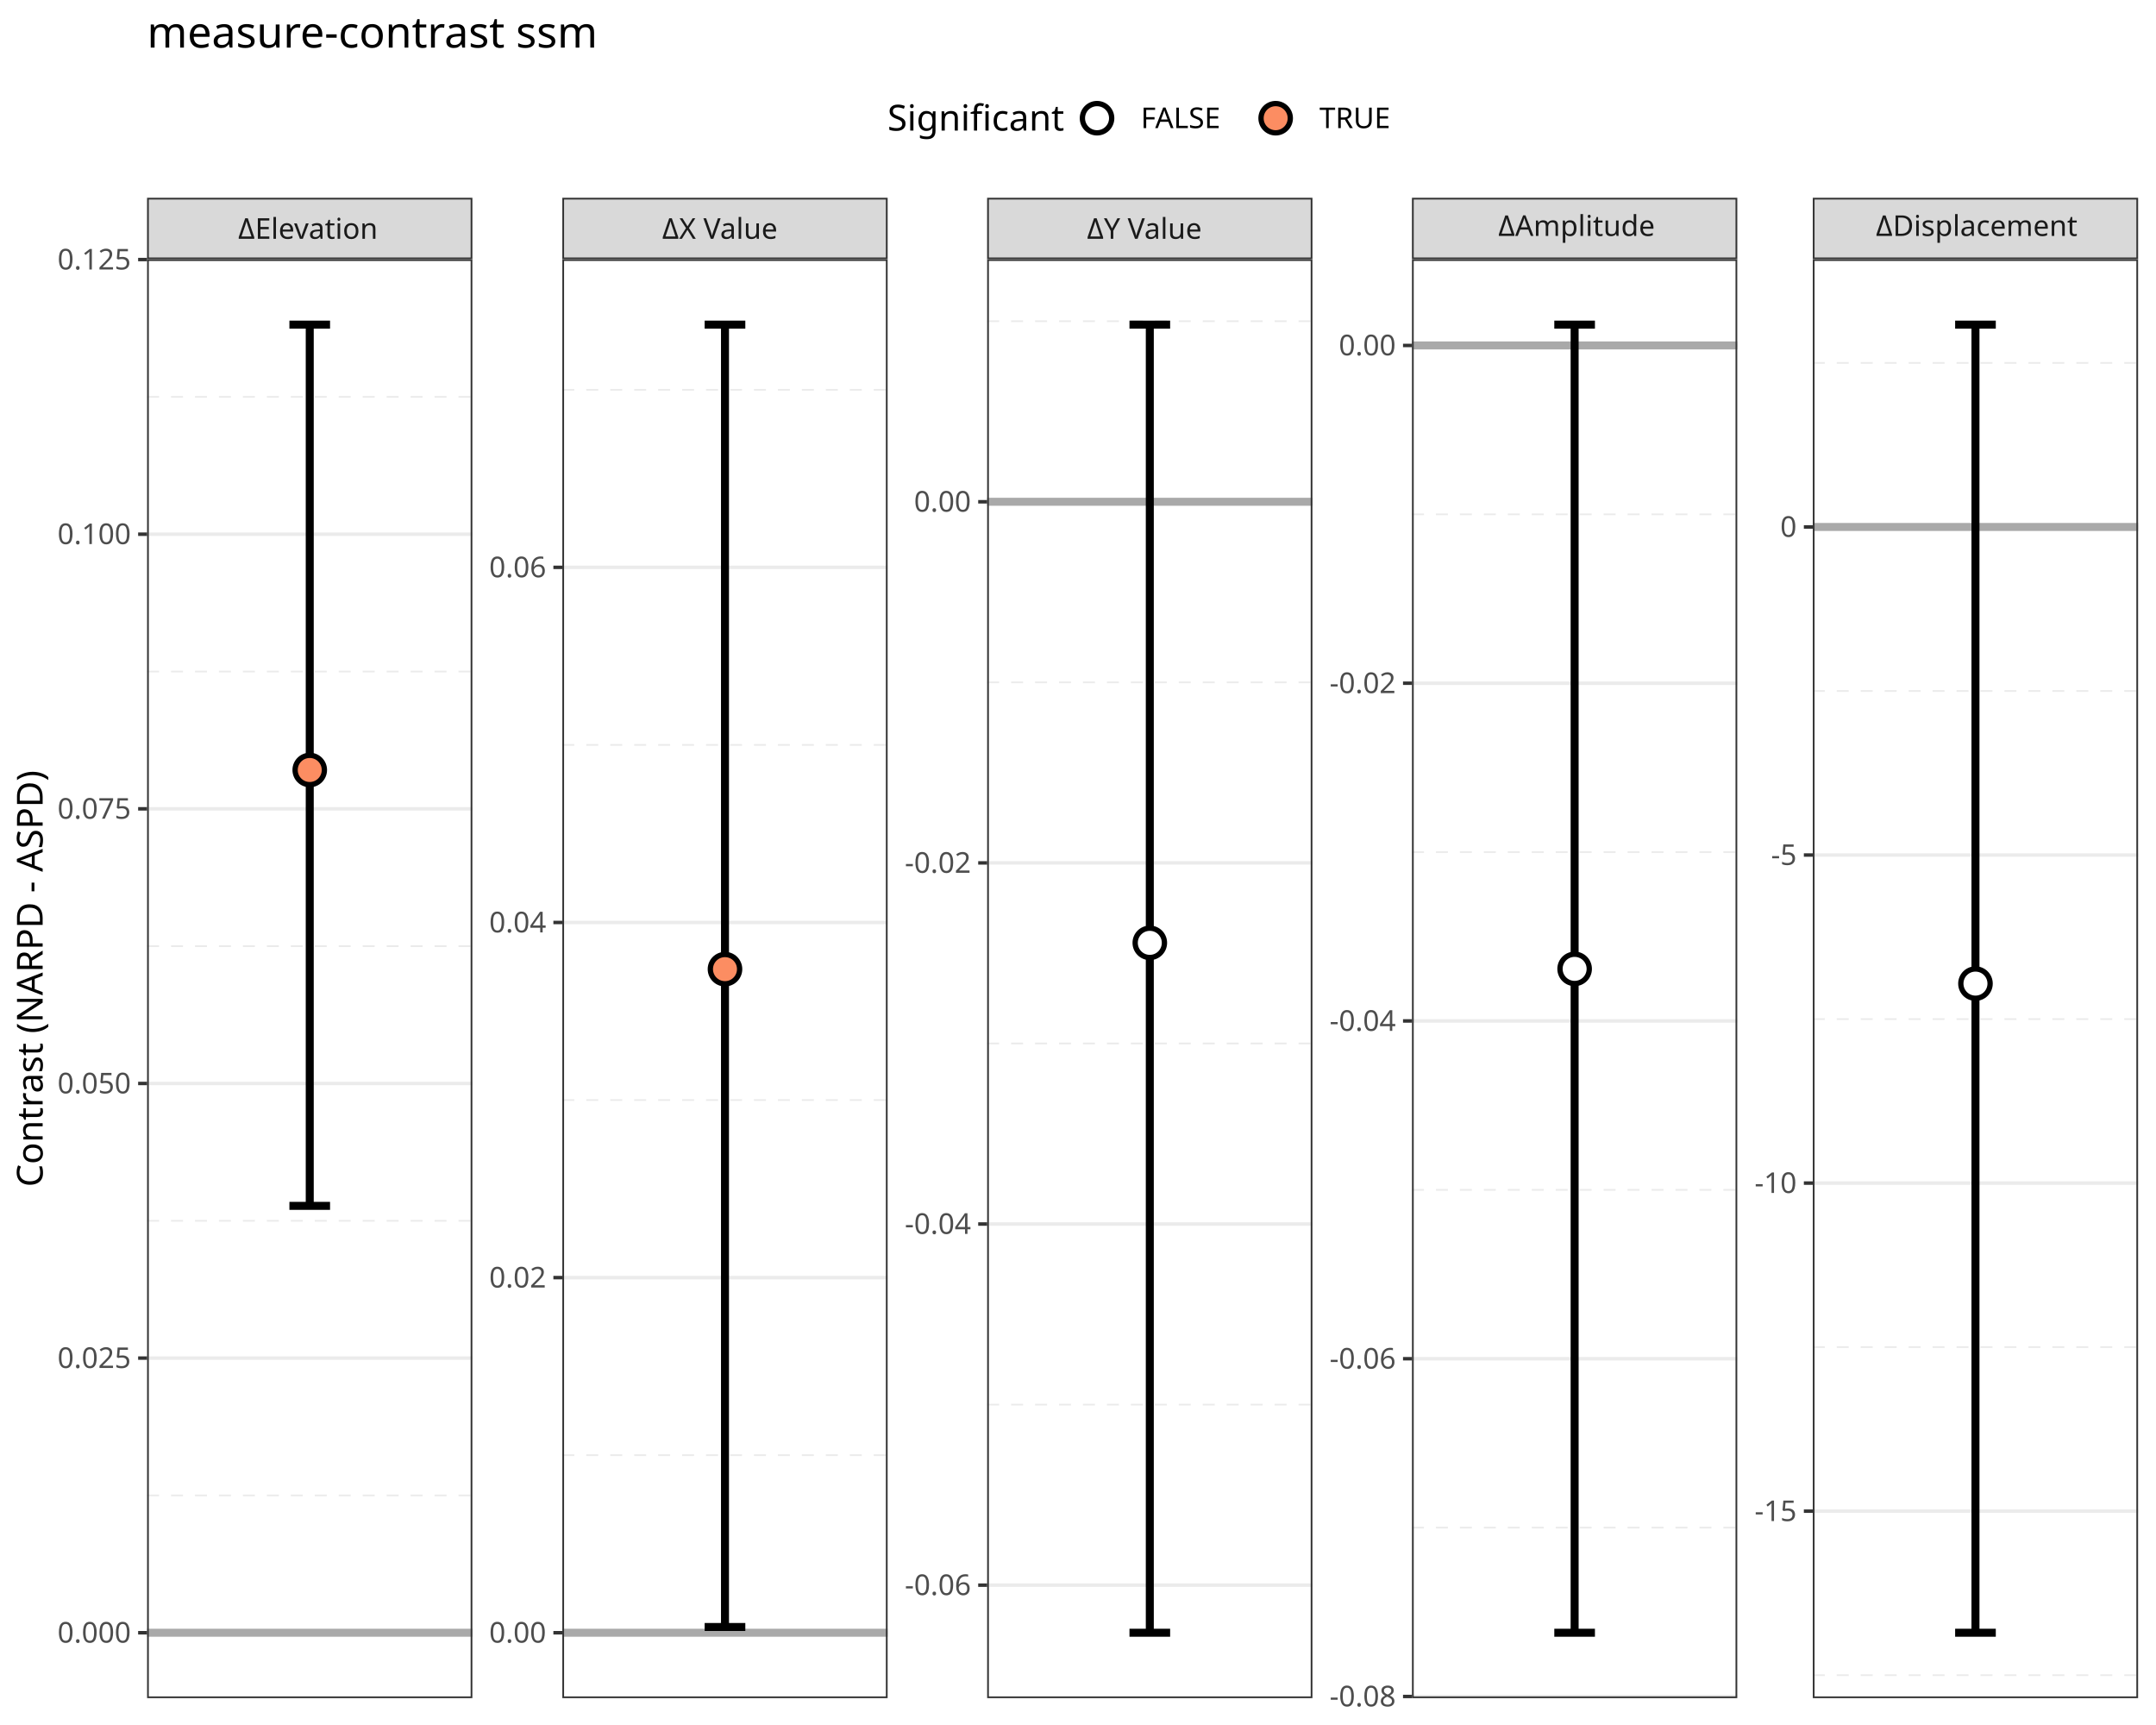
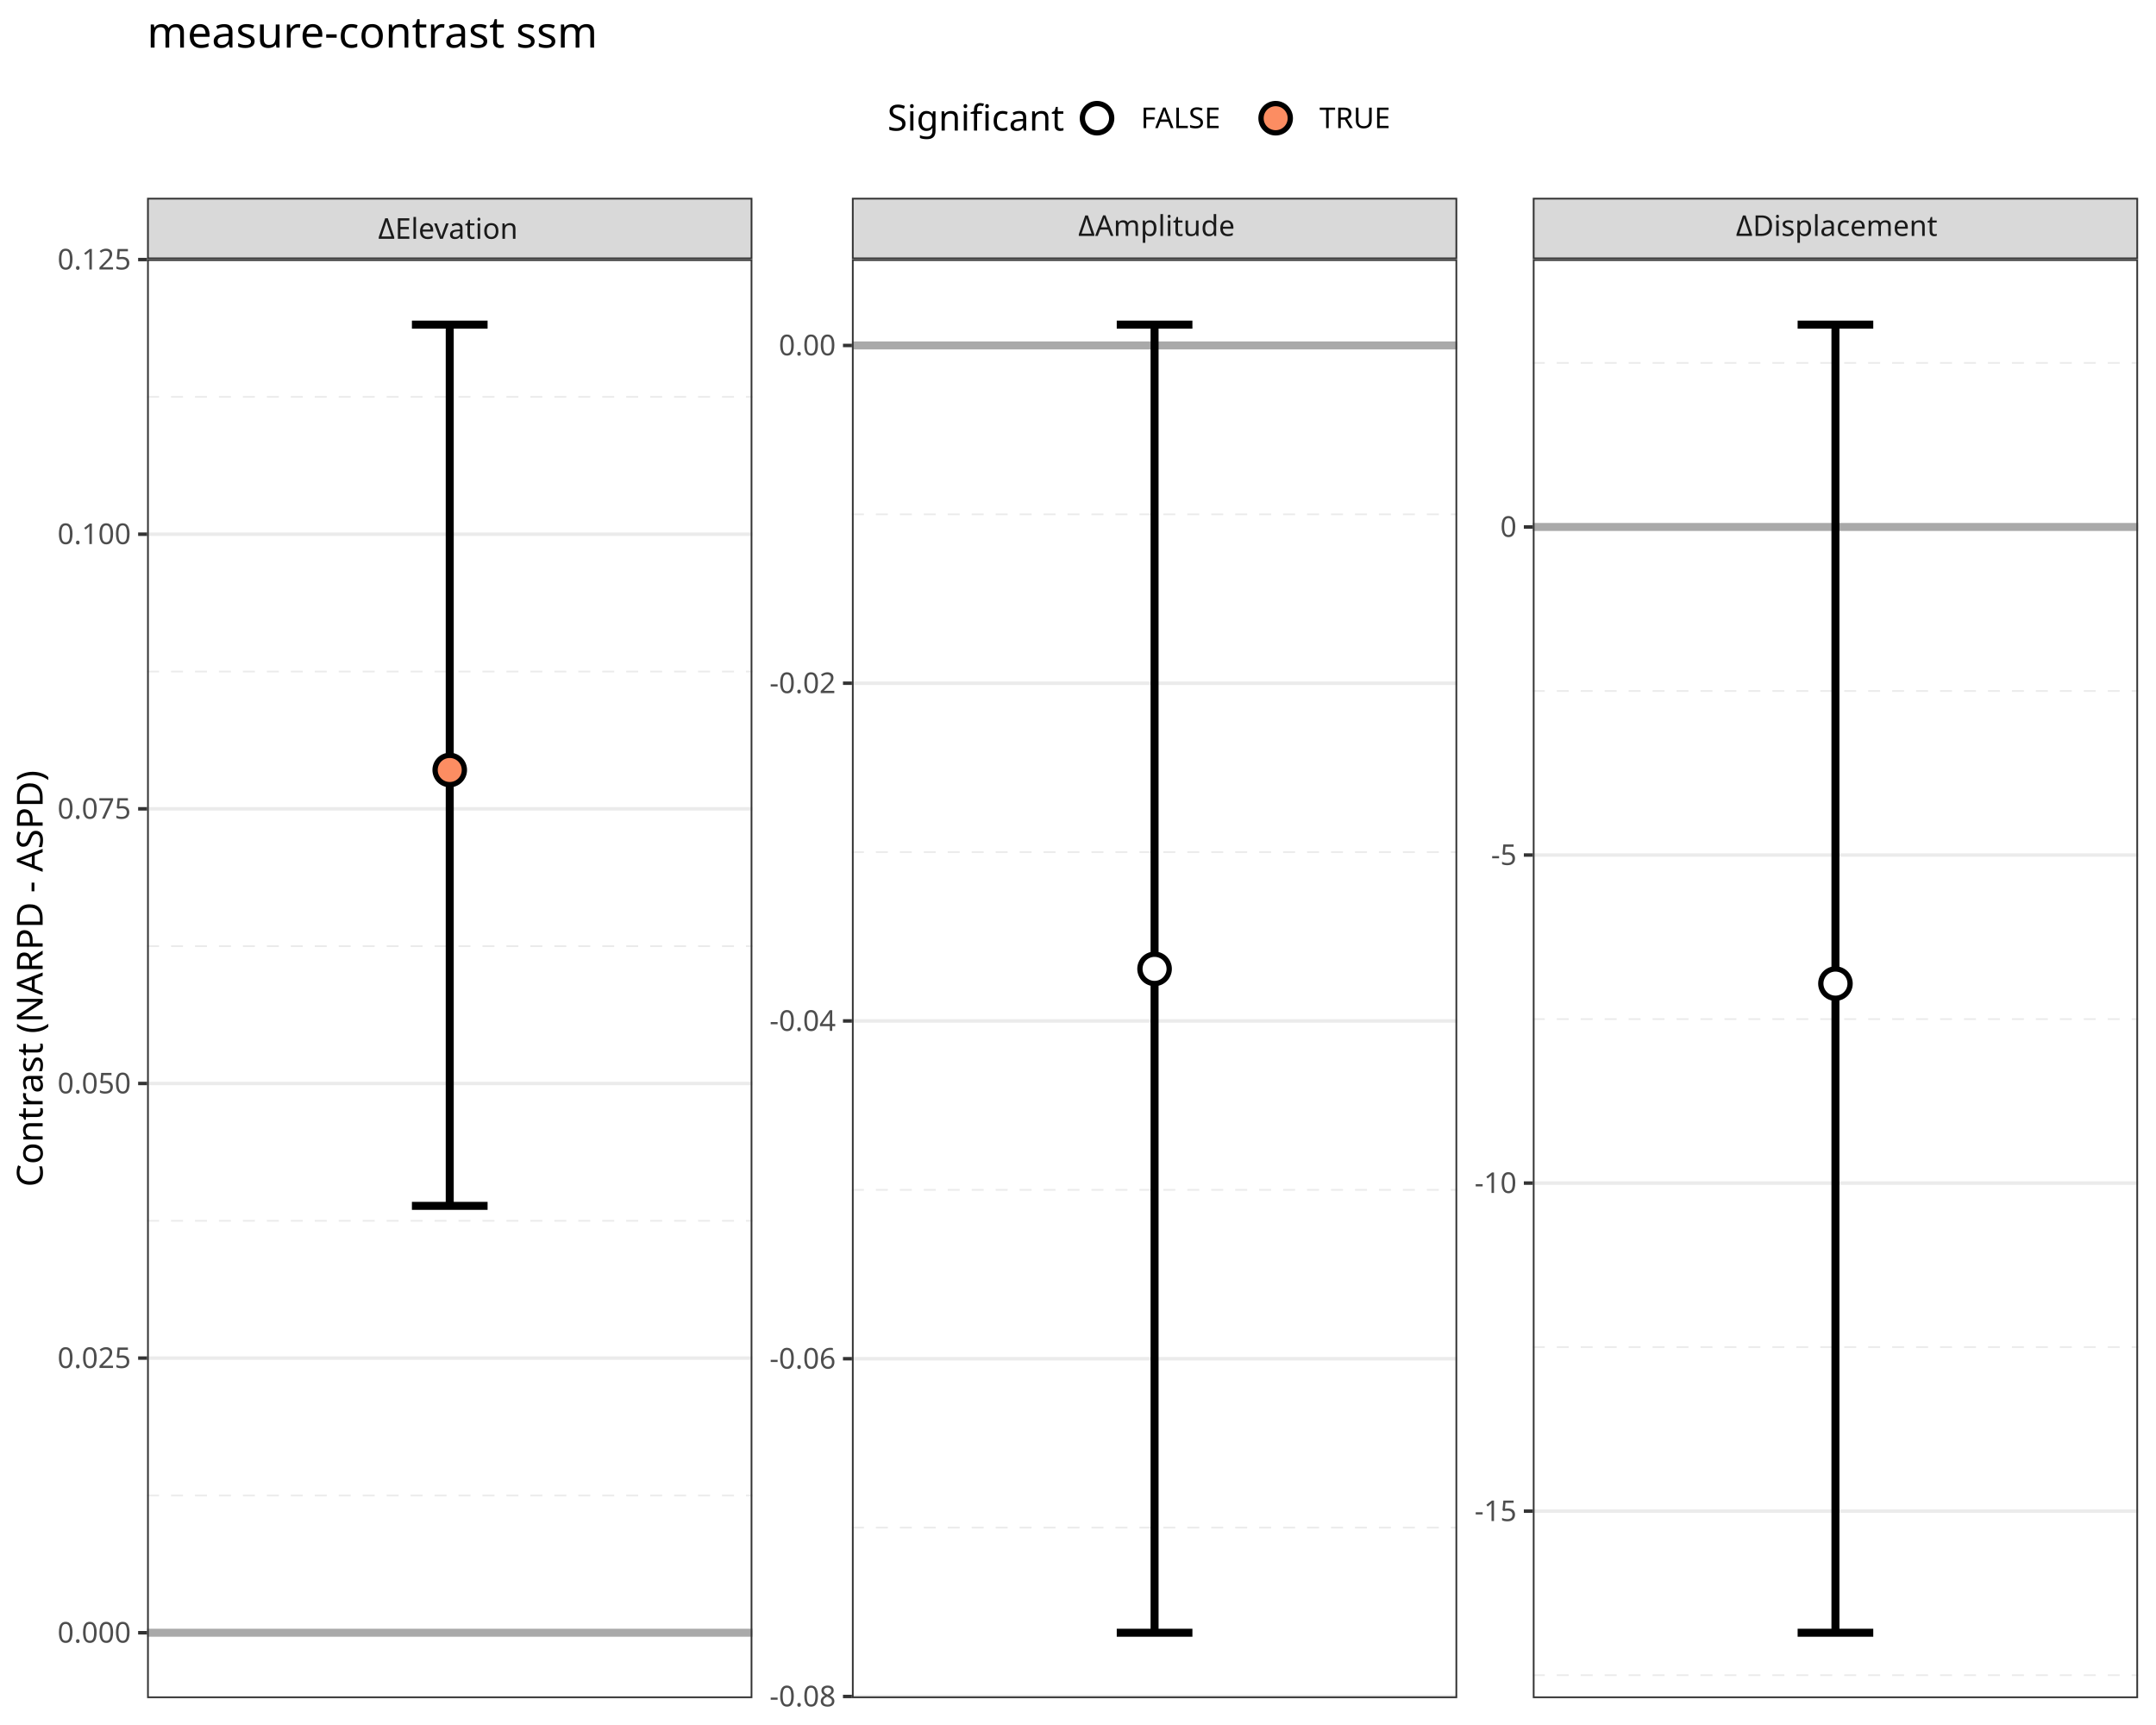
<svg xmlns="http://www.w3.org/2000/svg" class="svglite" data-engine-version="2.0" width="720.00pt" height="576.00pt" viewBox="0 0 720.00 576.00">
  <defs>
    <style type="text/css">
    .svglite line, .svglite polyline, .svglite polygon, .svglite path, .svglite rect, .svglite circle {
      fill: none;
      stroke: #000000;
      stroke-linecap: round;
      stroke-linejoin: round;
      stroke-miterlimit: 10.00;
    }
  </style>
  </defs>
  <rect width="100%" height="100%" style="stroke: none; fill: #FFFFFF;" />
  <defs>
    <clipPath id="cpMC4wMHw3MjAuMDB8MC4wMHw1NzYuMDA=">
      <rect x="0.00" y="0.00" width="720.00" height="576.00" />
    </clipPath>
  </defs>
  <g clip-path="url(#cpMC4wMHw3MjAuMDB8MC4wMHw1NzYuMDA=)">
-     <rect x="-0" y="0.00" width="720.00" height="576.00" style="stroke-width: 1.16; stroke: #FFFFFF; fill: #FFFFFF;" />
+     <rect x="0.00" y="0.00" width="720.00" height="576.00" style="stroke-width: 1.16; stroke: #FFFFFF; fill: #FFFFFF;" />
  </g>
  <defs>
-     <clipPath id="cpNDkuMTJ8MTU3Ljc1fDg2LjU1fDU2Ny4wMw==">
-       <rect x="49.12" y="86.55" width="108.63" height="480.48" />
+     <clipPath id="cpNDkuMTJ8MjUxLjI2fDg2LjU1fDU2Ny4wMw==">
+       <rect x="49.12" y="86.55" width="202.14" height="480.48" />
    </clipPath>
  </defs>
-   <g clip-path="url(#cpNDkuMTJ8MTU3Ljc1fDg2LjU1fDU2Ny4wMw==)">
-     <rect x="49.12" y="86.55" width="108.63" height="480.48" style="stroke-width: 1.16; stroke: none; fill: #FFFFFF;" />
-     <polyline points="49.12,499.34 157.75,499.34 " style="stroke-width: 0.58; stroke: #EBEBEB; stroke-dasharray: 4.00,4.00; stroke-linecap: butt;" />
-     <polyline points="49.12,407.64 157.75,407.64 " style="stroke-width: 0.58; stroke: #EBEBEB; stroke-dasharray: 4.00,4.00; stroke-linecap: butt;" />
-     <polyline points="49.12,315.93 157.75,315.93 " style="stroke-width: 0.58; stroke: #EBEBEB; stroke-dasharray: 4.00,4.00; stroke-linecap: butt;" />
-     <polyline points="49.12,224.23 157.75,224.23 " style="stroke-width: 0.58; stroke: #EBEBEB; stroke-dasharray: 4.00,4.00; stroke-linecap: butt;" />
-     <polyline points="49.12,132.52 157.75,132.52 " style="stroke-width: 0.58; stroke: #EBEBEB; stroke-dasharray: 4.00,4.00; stroke-linecap: butt;" />
-     <polyline points="49.12,545.19 157.75,545.19 " style="stroke-width: 1.16; stroke: #EBEBEB; stroke-linecap: butt;" />
-     <polyline points="49.12,453.49 157.75,453.49 " style="stroke-width: 1.16; stroke: #EBEBEB; stroke-linecap: butt;" />
-     <polyline points="49.12,361.79 157.75,361.79 " style="stroke-width: 1.16; stroke: #EBEBEB; stroke-linecap: butt;" />
-     <polyline points="49.12,270.08 157.75,270.08 " style="stroke-width: 1.16; stroke: #EBEBEB; stroke-linecap: butt;" />
-     <polyline points="49.12,178.38 157.75,178.38 " style="stroke-width: 1.16; stroke: #EBEBEB; stroke-linecap: butt;" />
-     <polyline points="49.12,86.67 157.75,86.67 " style="stroke-width: 1.16; stroke: #EBEBEB; stroke-linecap: butt;" />
-     <line x1="49.12" y1="545.19" x2="157.75" y2="545.19" style="stroke-width: 2.67; stroke: #A9A9A9; stroke-linecap: butt;" />
-     <polyline points="96.65,108.39 110.22,108.39 " style="stroke-width: 2.67; stroke-linecap: butt;" />
-     <polyline points="103.44,108.39 103.44,402.66 " style="stroke-width: 2.67; stroke-linecap: butt;" />
-     <polyline points="96.65,402.66 110.22,402.66 " style="stroke-width: 2.67; stroke-linecap: butt;" />
-     <circle cx="103.44" cy="257.11" r="4.89" style="stroke-width: 1.77; fill: #FC8D62;" />
-     <rect x="49.12" y="86.55" width="108.63" height="480.48" style="stroke-width: 1.16; stroke: #333333;" />
+   <g clip-path="url(#cpNDkuMTJ8MjUxLjI2fDg2LjU1fDU2Ny4wMw==)">
+     <rect x="49.12" y="86.55" width="202.14" height="480.48" style="stroke-width: 1.16; stroke: none; fill: #FFFFFF;" />
+     <polyline points="49.12,499.34 251.26,499.34 " style="stroke-width: 0.58; stroke: #EBEBEB; stroke-dasharray: 4.00,4.00; stroke-linecap: butt;" />
+     <polyline points="49.12,407.64 251.26,407.64 " style="stroke-width: 0.58; stroke: #EBEBEB; stroke-dasharray: 4.00,4.00; stroke-linecap: butt;" />
+     <polyline points="49.12,315.93 251.26,315.93 " style="stroke-width: 0.58; stroke: #EBEBEB; stroke-dasharray: 4.00,4.00; stroke-linecap: butt;" />
+     <polyline points="49.12,224.23 251.26,224.23 " style="stroke-width: 0.58; stroke: #EBEBEB; stroke-dasharray: 4.00,4.00; stroke-linecap: butt;" />
+     <polyline points="49.12,132.52 251.26,132.52 " style="stroke-width: 0.58; stroke: #EBEBEB; stroke-dasharray: 4.00,4.00; stroke-linecap: butt;" />
+     <polyline points="49.12,545.19 251.26,545.19 " style="stroke-width: 1.16; stroke: #EBEBEB; stroke-linecap: butt;" />
+     <polyline points="49.12,453.49 251.26,453.49 " style="stroke-width: 1.16; stroke: #EBEBEB; stroke-linecap: butt;" />
+     <polyline points="49.12,361.79 251.26,361.79 " style="stroke-width: 1.16; stroke: #EBEBEB; stroke-linecap: butt;" />
+     <polyline points="49.12,270.08 251.26,270.08 " style="stroke-width: 1.16; stroke: #EBEBEB; stroke-linecap: butt;" />
+     <polyline points="49.12,178.38 251.26,178.38 " style="stroke-width: 1.16; stroke: #EBEBEB; stroke-linecap: butt;" />
+     <polyline points="49.12,86.67 251.26,86.67 " style="stroke-width: 1.16; stroke: #EBEBEB; stroke-linecap: butt;" />
+     <line x1="49.12" y1="545.19" x2="251.26" y2="545.19" style="stroke-width: 2.67; stroke: #A9A9A9; stroke-linecap: butt;" />
+     <polyline points="137.56,108.39 162.83,108.39 " style="stroke-width: 2.67; stroke-linecap: butt;" />
+     <polyline points="150.19,108.39 150.19,402.66 " style="stroke-width: 2.67; stroke-linecap: butt;" />
+     <polyline points="137.56,402.66 162.83,402.66 " style="stroke-width: 2.67; stroke-linecap: butt;" />
+     <circle cx="150.19" cy="257.11" r="4.89" style="stroke-width: 1.77; fill: #FC8D62;" />
+     <rect x="49.12" y="86.55" width="202.14" height="480.48" style="stroke-width: 1.16; stroke: #333333;" />
  </g>
  <g clip-path="url(#cpMC4wMHw3MjAuMDB8MC4wMHw1NzYuMDA=)">
</g>
  <defs>
-     <clipPath id="cpMTg3Ljc5fDI5Ni40Mnw4Ni41NXw1NjcuMDM=">
-       <rect x="187.79" y="86.55" width="108.63" height="480.48" />
+     <clipPath id="cpMjg0LjUwfDQ4Ni42NXw4Ni41NXw1NjcuMDM=">
+       <rect x="284.50" y="86.55" width="202.14" height="480.48" />
    </clipPath>
  </defs>
-   <g clip-path="url(#cpMTg3Ljc5fDI5Ni40Mnw4Ni41NXw1NjcuMDM=)">
-     <rect x="187.79" y="86.55" width="108.63" height="480.48" style="stroke-width: 1.16; stroke: none; fill: #FFFFFF;" />
-     <polyline points="187.79,485.90 296.42,485.90 " style="stroke-width: 0.58; stroke: #EBEBEB; stroke-dasharray: 4.00,4.00; stroke-linecap: butt;" />
-     <polyline points="187.79,367.32 296.42,367.32 " style="stroke-width: 0.58; stroke: #EBEBEB; stroke-dasharray: 4.00,4.00; stroke-linecap: butt;" />
-     <polyline points="187.79,248.74 296.42,248.74 " style="stroke-width: 0.58; stroke: #EBEBEB; stroke-dasharray: 4.00,4.00; stroke-linecap: butt;" />
-     <polyline points="187.79,130.16 296.42,130.16 " style="stroke-width: 0.58; stroke: #EBEBEB; stroke-dasharray: 4.00,4.00; stroke-linecap: butt;" />
-     <polyline points="187.79,545.19 296.42,545.19 " style="stroke-width: 1.16; stroke: #EBEBEB; stroke-linecap: butt;" />
-     <polyline points="187.79,426.61 296.42,426.61 " style="stroke-width: 1.16; stroke: #EBEBEB; stroke-linecap: butt;" />
-     <polyline points="187.79,308.03 296.42,308.03 " style="stroke-width: 1.16; stroke: #EBEBEB; stroke-linecap: butt;" />
-     <polyline points="187.79,189.45 296.42,189.45 " style="stroke-width: 1.16; stroke: #EBEBEB; stroke-linecap: butt;" />
-     <line x1="187.79" y1="545.19" x2="296.42" y2="545.19" style="stroke-width: 2.67; stroke: #A9A9A9; stroke-linecap: butt;" />
-     <polyline points="235.32,108.39 248.90,108.39 " style="stroke-width: 2.67; stroke-linecap: butt;" />
-     <polyline points="242.11,108.39 242.11,543.28 " style="stroke-width: 2.67; stroke-linecap: butt;" />
-     <polyline points="235.32,543.28 248.90,543.28 " style="stroke-width: 2.67; stroke-linecap: butt;" />
-     <circle cx="242.11" cy="323.61" r="4.89" style="stroke-width: 1.77; fill: #FC8D62;" />
-     <rect x="187.79" y="86.55" width="108.63" height="480.48" style="stroke-width: 1.16; stroke: #333333;" />
+   <g clip-path="url(#cpMjg0LjUwfDQ4Ni42NXw4Ni41NXw1NjcuMDM=)">
+     <rect x="284.50" y="86.55" width="202.14" height="480.48" style="stroke-width: 1.16; stroke: none; fill: #FFFFFF;" />
+     <polyline points="284.50,510.09 486.65,510.09 " style="stroke-width: 0.58; stroke: #EBEBEB; stroke-dasharray: 4.00,4.00; stroke-linecap: butt;" />
+     <polyline points="284.50,397.30 486.65,397.30 " style="stroke-width: 0.58; stroke: #EBEBEB; stroke-dasharray: 4.00,4.00; stroke-linecap: butt;" />
+     <polyline points="284.50,284.52 486.65,284.52 " style="stroke-width: 0.58; stroke: #EBEBEB; stroke-dasharray: 4.00,4.00; stroke-linecap: butt;" />
+     <polyline points="284.50,171.74 486.65,171.74 " style="stroke-width: 0.58; stroke: #EBEBEB; stroke-dasharray: 4.00,4.00; stroke-linecap: butt;" />
+     <polyline points="284.50,566.48 486.65,566.48 " style="stroke-width: 1.16; stroke: #EBEBEB; stroke-linecap: butt;" />
+     <polyline points="284.50,453.70 486.65,453.70 " style="stroke-width: 1.16; stroke: #EBEBEB; stroke-linecap: butt;" />
+     <polyline points="284.50,340.91 486.65,340.91 " style="stroke-width: 1.16; stroke: #EBEBEB; stroke-linecap: butt;" />
+     <polyline points="284.50,228.13 486.65,228.13 " style="stroke-width: 1.16; stroke: #EBEBEB; stroke-linecap: butt;" />
+     <polyline points="284.50,115.35 486.65,115.35 " style="stroke-width: 1.16; stroke: #EBEBEB; stroke-linecap: butt;" />
+     <line x1="284.50" y1="115.35" x2="486.65" y2="115.35" style="stroke-width: 2.67; stroke: #A9A9A9; stroke-linecap: butt;" />
+     <polyline points="372.94,108.39 398.21,108.39 " style="stroke-width: 2.67; stroke-linecap: butt;" />
+     <polyline points="385.57,108.39 385.57,545.19 " style="stroke-width: 2.67; stroke-linecap: butt;" />
+     <polyline points="372.94,545.19 398.21,545.19 " style="stroke-width: 2.67; stroke-linecap: butt;" />
+     <circle cx="385.57" cy="323.52" r="4.89" style="stroke-width: 1.77; fill: #FFFFFF;" />
+     <rect x="284.50" y="86.55" width="202.14" height="480.48" style="stroke-width: 1.16; stroke: #333333;" />
  </g>
  <g clip-path="url(#cpMC4wMHw3MjAuMDB8MC4wMHw1NzYuMDA=)">
</g>
  <defs>
-     <clipPath id="cpMzI5LjY2fDQzOC4yOXw4Ni41NXw1NjcuMDM=">
-       <rect x="329.66" y="86.55" width="108.63" height="480.48" />
+     <clipPath id="cpNTExLjg4fDcxNC4wMnw4Ni41NXw1NjcuMDM=">
+       <rect x="511.88" y="86.55" width="202.14" height="480.48" />
    </clipPath>
  </defs>
-   <g clip-path="url(#cpMzI5LjY2fDQzOC4yOXw4Ni41NXw1NjcuMDM=)">
-     <rect x="329.66" y="86.55" width="108.63" height="480.48" style="stroke-width: 1.16; stroke: none; fill: #FFFFFF;" />
-     <polyline points="329.66,469.01 438.29,469.01 " style="stroke-width: 0.58; stroke: #EBEBEB; stroke-dasharray: 4.00,4.00; stroke-linecap: butt;" />
-     <polyline points="329.66,348.43 438.29,348.43 " style="stroke-width: 0.58; stroke: #EBEBEB; stroke-dasharray: 4.00,4.00; stroke-linecap: butt;" />
-     <polyline points="329.66,227.84 438.29,227.84 " style="stroke-width: 0.58; stroke: #EBEBEB; stroke-dasharray: 4.00,4.00; stroke-linecap: butt;" />
-     <polyline points="329.66,107.25 438.29,107.25 " style="stroke-width: 0.58; stroke: #EBEBEB; stroke-dasharray: 4.00,4.00; stroke-linecap: butt;" />
-     <polyline points="329.66,529.31 438.29,529.31 " style="stroke-width: 1.16; stroke: #EBEBEB; stroke-linecap: butt;" />
-     <polyline points="329.66,408.72 438.29,408.72 " style="stroke-width: 1.16; stroke: #EBEBEB; stroke-linecap: butt;" />
-     <polyline points="329.66,288.13 438.29,288.13 " style="stroke-width: 1.16; stroke: #EBEBEB; stroke-linecap: butt;" />
-     <polyline points="329.66,167.55 438.29,167.55 " style="stroke-width: 1.16; stroke: #EBEBEB; stroke-linecap: butt;" />
-     <line x1="329.66" y1="167.55" x2="438.29" y2="167.55" style="stroke-width: 2.67; stroke: #A9A9A9; stroke-linecap: butt;" />
-     <polyline points="377.19,108.39 390.77,108.39 " style="stroke-width: 2.67; stroke-linecap: butt;" />
-     <polyline points="383.98,108.39 383.98,545.19 " style="stroke-width: 2.67; stroke-linecap: butt;" />
-     <polyline points="377.19,545.19 390.77,545.19 " style="stroke-width: 2.67; stroke-linecap: butt;" />
-     <circle cx="383.98" cy="314.83" r="4.89" style="stroke-width: 1.77; fill: #FFFFFF;" />
-     <rect x="329.66" y="86.55" width="108.63" height="480.48" style="stroke-width: 1.16; stroke: #333333;" />
+   <g clip-path="url(#cpNTExLjg4fDcxNC4wMnw4Ni41NXw1NjcuMDM=)">
+     <rect x="511.88" y="86.55" width="202.14" height="480.48" style="stroke-width: 1.16; stroke: none; fill: #FFFFFF;" />
+     <polyline points="511.88,559.37 714.02,559.37 " style="stroke-width: 0.58; stroke: #EBEBEB; stroke-dasharray: 4.00,4.00; stroke-linecap: butt;" />
+     <polyline points="511.88,449.82 714.02,449.82 " style="stroke-width: 0.58; stroke: #EBEBEB; stroke-dasharray: 4.00,4.00; stroke-linecap: butt;" />
+     <polyline points="511.88,340.28 714.02,340.28 " style="stroke-width: 0.58; stroke: #EBEBEB; stroke-dasharray: 4.00,4.00; stroke-linecap: butt;" />
+     <polyline points="511.88,230.73 714.02,230.73 " style="stroke-width: 0.58; stroke: #EBEBEB; stroke-dasharray: 4.00,4.00; stroke-linecap: butt;" />
+     <polyline points="511.88,121.18 714.02,121.18 " style="stroke-width: 0.58; stroke: #EBEBEB; stroke-dasharray: 4.00,4.00; stroke-linecap: butt;" />
+     <polyline points="511.88,504.60 714.02,504.60 " style="stroke-width: 1.16; stroke: #EBEBEB; stroke-linecap: butt;" />
+     <polyline points="511.88,395.05 714.02,395.05 " style="stroke-width: 1.16; stroke: #EBEBEB; stroke-linecap: butt;" />
+     <polyline points="511.88,285.50 714.02,285.50 " style="stroke-width: 1.16; stroke: #EBEBEB; stroke-linecap: butt;" />
+     <polyline points="511.88,175.96 714.02,175.96 " style="stroke-width: 1.16; stroke: #EBEBEB; stroke-linecap: butt;" />
+     <line x1="511.88" y1="175.96" x2="714.02" y2="175.96" style="stroke-width: 2.67; stroke: #A9A9A9; stroke-linecap: butt;" />
+     <polyline points="600.32,108.39 625.58,108.39 " style="stroke-width: 2.67; stroke-linecap: butt;" />
+     <polyline points="612.95,108.39 612.95,545.19 " style="stroke-width: 2.67; stroke-linecap: butt;" />
+     <polyline points="600.32,545.19 625.58,545.19 " style="stroke-width: 2.67; stroke-linecap: butt;" />
+     <circle cx="612.95" cy="328.44" r="4.89" style="stroke-width: 1.77; fill: #FFFFFF;" />
+     <rect x="511.88" y="86.55" width="202.14" height="480.48" style="stroke-width: 1.16; stroke: #333333;" />
  </g>
  <g clip-path="url(#cpMC4wMHw3MjAuMDB8MC4wMHw1NzYuMDA=)">
</g>
  <defs>
-     <clipPath id="cpNDcxLjUzfDU4MC4xNnw4Ni41NXw1NjcuMDM=">
-       <rect x="471.53" y="86.55" width="108.63" height="480.48" />
+     <clipPath id="cpNDkuMTJ8MjUxLjI2fDY2LjA1fDg2LjU1">
+       <rect x="49.12" y="66.05" width="202.14" height="20.51" />
    </clipPath>
  </defs>
-   <g clip-path="url(#cpNDcxLjUzfDU4MC4xNnw4Ni41NXw1NjcuMDM=)">
-     <rect x="471.53" y="86.55" width="108.63" height="480.48" style="stroke-width: 1.16; stroke: none; fill: #FFFFFF;" />
-     <polyline points="471.53,510.09 580.16,510.09 " style="stroke-width: 0.58; stroke: #EBEBEB; stroke-dasharray: 4.00,4.00; stroke-linecap: butt;" />
-     <polyline points="471.53,397.30 580.16,397.30 " style="stroke-width: 0.58; stroke: #EBEBEB; stroke-dasharray: 4.00,4.00; stroke-linecap: butt;" />
-     <polyline points="471.53,284.52 580.16,284.52 " style="stroke-width: 0.58; stroke: #EBEBEB; stroke-dasharray: 4.00,4.00; stroke-linecap: butt;" />
-     <polyline points="471.53,171.74 580.16,171.74 " style="stroke-width: 0.58; stroke: #EBEBEB; stroke-dasharray: 4.00,4.00; stroke-linecap: butt;" />
-     <polyline points="471.53,566.48 580.16,566.48 " style="stroke-width: 1.16; stroke: #EBEBEB; stroke-linecap: butt;" />
-     <polyline points="471.53,453.70 580.16,453.70 " style="stroke-width: 1.16; stroke: #EBEBEB; stroke-linecap: butt;" />
-     <polyline points="471.53,340.91 580.16,340.91 " style="stroke-width: 1.16; stroke: #EBEBEB; stroke-linecap: butt;" />
-     <polyline points="471.53,228.13 580.16,228.13 " style="stroke-width: 1.16; stroke: #EBEBEB; stroke-linecap: butt;" />
-     <polyline points="471.53,115.35 580.16,115.35 " style="stroke-width: 1.16; stroke: #EBEBEB; stroke-linecap: butt;" />
-     <line x1="471.53" y1="115.35" x2="580.16" y2="115.35" style="stroke-width: 2.67; stroke: #A9A9A9; stroke-linecap: butt;" />
-     <polyline points="519.06,108.39 532.63,108.39 " style="stroke-width: 2.67; stroke-linecap: butt;" />
-     <polyline points="525.85,108.39 525.85,545.19 " style="stroke-width: 2.67; stroke-linecap: butt;" />
-     <polyline points="519.06,545.19 532.63,545.19 " style="stroke-width: 2.67; stroke-linecap: butt;" />
-     <circle cx="525.85" cy="323.52" r="4.89" style="stroke-width: 1.77; fill: #FFFFFF;" />
-     <rect x="471.53" y="86.55" width="108.63" height="480.48" style="stroke-width: 1.16; stroke: #333333;" />
+   <g clip-path="url(#cpNDkuMTJ8MjUxLjI2fDY2LjA1fDg2LjU1)">
+     <rect x="49.12" y="66.05" width="202.14" height="20.51" style="stroke-width: 1.16; stroke: #333333; fill: #D9D9D9;" />
+     <text x="126.29" y="79.73" style="font-size: 9.60px; fill: #1A1A1A; font-family: sans;" textLength="5.63px" lengthAdjust="spacingAndGlyphs">Δ</text>
+     <text x="131.93" y="79.73" style="font-size: 9.60px; fill: #1A1A1A; font-family: sans;" textLength="42.16px" lengthAdjust="spacingAndGlyphs"> Elevation</text>
  </g>
  <g clip-path="url(#cpMC4wMHw3MjAuMDB8MC4wMHw1NzYuMDA=)">
</g>
  <defs>
-     <clipPath id="cpNjA1LjM5fDcxNC4wMnw4Ni41NXw1NjcuMDM=">
-       <rect x="605.39" y="86.55" width="108.63" height="480.48" />
+     <clipPath id="cpMjg0LjUwfDQ4Ni42NXw2Ni4wNXw4Ni41NQ==">
+       <rect x="284.50" y="66.05" width="202.14" height="20.51" />
    </clipPath>
  </defs>
-   <g clip-path="url(#cpNjA1LjM5fDcxNC4wMnw4Ni41NXw1NjcuMDM=)">
-     <rect x="605.39" y="86.55" width="108.63" height="480.48" style="stroke-width: 1.16; stroke: none; fill: #FFFFFF;" />
-     <polyline points="605.39,559.37 714.02,559.37 " style="stroke-width: 0.58; stroke: #EBEBEB; stroke-dasharray: 4.00,4.00; stroke-linecap: butt;" />
-     <polyline points="605.39,449.82 714.02,449.82 " style="stroke-width: 0.58; stroke: #EBEBEB; stroke-dasharray: 4.00,4.00; stroke-linecap: butt;" />
-     <polyline points="605.39,340.28 714.02,340.28 " style="stroke-width: 0.58; stroke: #EBEBEB; stroke-dasharray: 4.00,4.00; stroke-linecap: butt;" />
-     <polyline points="605.39,230.73 714.02,230.73 " style="stroke-width: 0.58; stroke: #EBEBEB; stroke-dasharray: 4.00,4.00; stroke-linecap: butt;" />
-     <polyline points="605.39,121.18 714.02,121.18 " style="stroke-width: 0.58; stroke: #EBEBEB; stroke-dasharray: 4.00,4.00; stroke-linecap: butt;" />
-     <polyline points="605.39,504.60 714.02,504.60 " style="stroke-width: 1.16; stroke: #EBEBEB; stroke-linecap: butt;" />
-     <polyline points="605.39,395.05 714.02,395.05 " style="stroke-width: 1.16; stroke: #EBEBEB; stroke-linecap: butt;" />
-     <polyline points="605.39,285.50 714.02,285.50 " style="stroke-width: 1.16; stroke: #EBEBEB; stroke-linecap: butt;" />
-     <polyline points="605.39,175.96 714.02,175.96 " style="stroke-width: 1.16; stroke: #EBEBEB; stroke-linecap: butt;" />
-     <line x1="605.39" y1="175.96" x2="714.02" y2="175.96" style="stroke-width: 2.67; stroke: #A9A9A9; stroke-linecap: butt;" />
-     <polyline points="652.92,108.39 666.50,108.39 " style="stroke-width: 2.67; stroke-linecap: butt;" />
-     <polyline points="659.71,108.39 659.71,545.19 " style="stroke-width: 2.67; stroke-linecap: butt;" />
-     <polyline points="652.92,545.19 666.50,545.19 " style="stroke-width: 2.67; stroke-linecap: butt;" />
-     <circle cx="659.71" cy="328.44" r="4.89" style="stroke-width: 1.77; fill: #FFFFFF;" />
-     <rect x="605.39" y="86.55" width="108.63" height="480.48" style="stroke-width: 1.16; stroke: #333333;" />
+   <g clip-path="url(#cpMjg0LjUwfDQ4Ni42NXw2Ni4wNXw4Ni41NQ==)">
+     <rect x="284.50" y="66.05" width="202.14" height="20.51" style="stroke-width: 1.16; stroke: #333333; fill: #D9D9D9;" />
+     <text x="360.08" y="78.78" style="font-size: 9.60px; fill: #1A1A1A; font-family: sans;" textLength="5.63px" lengthAdjust="spacingAndGlyphs">Δ</text>
+     <text x="365.71" y="78.78" style="font-size: 9.60px; fill: #1A1A1A; font-family: sans;" textLength="45.36px" lengthAdjust="spacingAndGlyphs"> Amplitude</text>
  </g>
  <g clip-path="url(#cpMC4wMHw3MjAuMDB8MC4wMHw1NzYuMDA=)">
</g>
  <defs>
-     <clipPath id="cpNDkuMTJ8MTU3Ljc1fDY2LjA1fDg2LjU1">
-       <rect x="49.12" y="66.05" width="108.63" height="20.51" />
+     <clipPath id="cpNTExLjg4fDcxNC4wMnw2Ni4wNXw4Ni41NQ==">
+       <rect x="511.88" y="66.05" width="202.14" height="20.51" />
    </clipPath>
  </defs>
-   <g clip-path="url(#cpNDkuMTJ8MTU3Ljc1fDY2LjA1fDg2LjU1)">
-     <rect x="49.12" y="66.05" width="108.63" height="20.51" style="stroke-width: 1.16; stroke: #333333; fill: #D9D9D9;" />
-     <text x="79.54" y="79.73" style="font-size: 9.60px; fill: #1A1A1A; font-family: sans;" textLength="5.63px" lengthAdjust="spacingAndGlyphs">Δ</text>
-     <text x="85.17" y="79.73" style="font-size: 9.60px; fill: #1A1A1A; font-family: sans;" textLength="42.16px" lengthAdjust="spacingAndGlyphs"> Elevation</text>
+   <g clip-path="url(#cpNTExLjg4fDcxNC4wMnw2Ni4wNXw4Ni41NQ==)">
+     <rect x="511.88" y="66.05" width="202.14" height="20.51" style="stroke-width: 1.16; stroke: #333333; fill: #D9D9D9;" />
+     <text x="579.72" y="78.78" style="font-size: 9.60px; fill: #1A1A1A; font-family: sans;" textLength="5.63px" lengthAdjust="spacingAndGlyphs">Δ</text>
+     <text x="585.35" y="78.78" style="font-size: 9.60px; fill: #1A1A1A; font-family: sans;" textLength="60.84px" lengthAdjust="spacingAndGlyphs"> Displacement</text>
  </g>
  <g clip-path="url(#cpMC4wMHw3MjAuMDB8MC4wMHw1NzYuMDA=)">
- </g>
-   <defs>
-     <clipPath id="cpMTg3Ljc5fDI5Ni40Mnw2Ni4wNXw4Ni41NQ==">
-       <rect x="187.79" y="66.05" width="108.63" height="20.51" />
-     </clipPath>
-   </defs>
-   <g clip-path="url(#cpMTg3Ljc5fDI5Ni40Mnw2Ni4wNXw4Ni41NQ==)">
-     <rect x="187.79" y="66.05" width="108.63" height="20.51" style="stroke-width: 1.16; stroke: #333333; fill: #D9D9D9;" />
-     <text x="221.14" y="79.73" style="font-size: 9.60px; fill: #1A1A1A; font-family: sans;" textLength="5.63px" lengthAdjust="spacingAndGlyphs">Δ</text>
-     <text x="226.78" y="79.73" style="font-size: 9.60px; fill: #1A1A1A; font-family: sans;" textLength="36.29px" lengthAdjust="spacingAndGlyphs"> X Value</text>
-   </g>
-   <g clip-path="url(#cpMC4wMHw3MjAuMDB8MC4wMHw1NzYuMDA=)">
- </g>
-   <defs>
-     <clipPath id="cpMzI5LjY2fDQzOC4yOXw2Ni4wNXw4Ni41NQ==">
-       <rect x="329.66" y="66.05" width="108.63" height="20.51" />
-     </clipPath>
-   </defs>
-   <g clip-path="url(#cpMzI5LjY2fDQzOC4yOXw2Ni4wNXw4Ni41NQ==)">
-     <rect x="329.66" y="66.05" width="108.63" height="20.51" style="stroke-width: 1.16; stroke: #333333; fill: #D9D9D9;" />
-     <text x="363.01" y="79.73" style="font-size: 9.60px; fill: #1A1A1A; font-family: sans;" textLength="5.63px" lengthAdjust="spacingAndGlyphs">Δ</text>
-     <text x="368.65" y="79.73" style="font-size: 9.60px; fill: #1A1A1A; font-family: sans;" textLength="36.29px" lengthAdjust="spacingAndGlyphs"> Y Value</text>
-   </g>
-   <g clip-path="url(#cpMC4wMHw3MjAuMDB8MC4wMHw1NzYuMDA=)">
- </g>
-   <defs>
-     <clipPath id="cpNDcxLjUzfDU4MC4xNnw2Ni4wNXw4Ni41NQ==">
-       <rect x="471.53" y="66.05" width="108.63" height="20.51" />
-     </clipPath>
-   </defs>
-   <g clip-path="url(#cpNDcxLjUzfDU4MC4xNnw2Ni4wNXw4Ni41NQ==)">
-     <rect x="471.53" y="66.05" width="108.63" height="20.51" style="stroke-width: 1.16; stroke: #333333; fill: #D9D9D9;" />
-     <text x="500.35" y="78.78" style="font-size: 9.60px; fill: #1A1A1A; font-family: sans;" textLength="5.63px" lengthAdjust="spacingAndGlyphs">Δ</text>
-     <text x="505.98" y="78.78" style="font-size: 9.60px; fill: #1A1A1A; font-family: sans;" textLength="45.36px" lengthAdjust="spacingAndGlyphs"> Amplitude</text>
-   </g>
-   <g clip-path="url(#cpMC4wMHw3MjAuMDB8MC4wMHw1NzYuMDA=)">
- </g>
-   <defs>
-     <clipPath id="cpNjA1LjM5fDcxNC4wMnw2Ni4wNXw4Ni41NQ==">
-       <rect x="605.39" y="66.05" width="108.63" height="20.51" />
-     </clipPath>
-   </defs>
-   <g clip-path="url(#cpNjA1LjM5fDcxNC4wMnw2Ni4wNXw4Ni41NQ==)">
-     <rect x="605.39" y="66.05" width="108.63" height="20.51" style="stroke-width: 1.16; stroke: #333333; fill: #D9D9D9;" />
-     <text x="626.47" y="78.78" style="font-size: 9.60px; fill: #1A1A1A; font-family: sans;" textLength="5.63px" lengthAdjust="spacingAndGlyphs">Δ</text>
-     <text x="632.11" y="78.78" style="font-size: 9.60px; fill: #1A1A1A; font-family: sans;" textLength="60.84px" lengthAdjust="spacingAndGlyphs"> Displacement</text>
-   </g>
-   <g clip-path="url(#cpMC4wMHw3MjAuMDB8MC4wMHw1NzYuMDA=)">
-     <text x="600.01" y="507.90" text-anchor="end" style="font-size: 9.60px; fill: #4D4D4D; font-family: sans;" textLength="13.88px" lengthAdjust="spacingAndGlyphs">-15</text>
-     <text x="600.01" y="398.35" text-anchor="end" style="font-size: 9.60px; fill: #4D4D4D; font-family: sans;" textLength="13.88px" lengthAdjust="spacingAndGlyphs">-10</text>
-     <text x="600.01" y="288.81" text-anchor="end" style="font-size: 9.60px; fill: #4D4D4D; font-family: sans;" textLength="8.54px" lengthAdjust="spacingAndGlyphs">-5</text>
-     <text x="600.01" y="179.26" text-anchor="end" style="font-size: 9.60px; fill: #4D4D4D; font-family: sans;" textLength="5.34px" lengthAdjust="spacingAndGlyphs">0</text>
-     <polyline points="602.40,504.60 605.39,504.60 " style="stroke-width: 1.16; stroke: #333333; stroke-linecap: butt;" />
-     <polyline points="602.40,395.05 605.39,395.05 " style="stroke-width: 1.16; stroke: #333333; stroke-linecap: butt;" />
-     <polyline points="602.40,285.50 605.39,285.50 " style="stroke-width: 1.16; stroke: #333333; stroke-linecap: butt;" />
-     <polyline points="602.40,175.96 605.39,175.96 " style="stroke-width: 1.16; stroke: #333333; stroke-linecap: butt;" />
-     <text x="466.15" y="569.78" text-anchor="end" style="font-size: 9.60px; fill: #4D4D4D; font-family: sans;" textLength="21.88px" lengthAdjust="spacingAndGlyphs">-0.08</text>
-     <text x="466.15" y="457.00" text-anchor="end" style="font-size: 9.60px; fill: #4D4D4D; font-family: sans;" textLength="21.88px" lengthAdjust="spacingAndGlyphs">-0.06</text>
-     <text x="466.15" y="344.22" text-anchor="end" style="font-size: 9.60px; fill: #4D4D4D; font-family: sans;" textLength="21.88px" lengthAdjust="spacingAndGlyphs">-0.04</text>
-     <text x="466.15" y="231.43" text-anchor="end" style="font-size: 9.60px; fill: #4D4D4D; font-family: sans;" textLength="21.88px" lengthAdjust="spacingAndGlyphs">-0.02</text>
-     <text x="466.15" y="118.65" text-anchor="end" style="font-size: 9.60px; fill: #4D4D4D; font-family: sans;" textLength="18.69px" lengthAdjust="spacingAndGlyphs">0.00</text>
-     <polyline points="468.54,566.48 471.53,566.48 " style="stroke-width: 1.16; stroke: #333333; stroke-linecap: butt;" />
-     <polyline points="468.54,453.70 471.53,453.70 " style="stroke-width: 1.16; stroke: #333333; stroke-linecap: butt;" />
-     <polyline points="468.54,340.91 471.53,340.91 " style="stroke-width: 1.16; stroke: #333333; stroke-linecap: butt;" />
-     <polyline points="468.54,228.13 471.53,228.13 " style="stroke-width: 1.16; stroke: #333333; stroke-linecap: butt;" />
-     <polyline points="468.54,115.35 471.53,115.35 " style="stroke-width: 1.16; stroke: #333333; stroke-linecap: butt;" />
-     <text x="324.28" y="532.61" text-anchor="end" style="font-size: 9.60px; fill: #4D4D4D; font-family: sans;" textLength="21.88px" lengthAdjust="spacingAndGlyphs">-0.06</text>
-     <text x="324.28" y="412.02" text-anchor="end" style="font-size: 9.60px; fill: #4D4D4D; font-family: sans;" textLength="21.88px" lengthAdjust="spacingAndGlyphs">-0.04</text>
-     <text x="324.28" y="291.44" text-anchor="end" style="font-size: 9.60px; fill: #4D4D4D; font-family: sans;" textLength="21.88px" lengthAdjust="spacingAndGlyphs">-0.02</text>
-     <text x="324.28" y="170.85" text-anchor="end" style="font-size: 9.60px; fill: #4D4D4D; font-family: sans;" textLength="18.69px" lengthAdjust="spacingAndGlyphs">0.00</text>
-     <polyline points="326.67,529.31 329.66,529.31 " style="stroke-width: 1.16; stroke: #333333; stroke-linecap: butt;" />
-     <polyline points="326.67,408.72 329.66,408.72 " style="stroke-width: 1.16; stroke: #333333; stroke-linecap: butt;" />
-     <polyline points="326.67,288.13 329.66,288.13 " style="stroke-width: 1.16; stroke: #333333; stroke-linecap: butt;" />
-     <polyline points="326.67,167.55 329.66,167.55 " style="stroke-width: 1.16; stroke: #333333; stroke-linecap: butt;" />
-     <text x="182.41" y="548.50" text-anchor="end" style="font-size: 9.60px; fill: #4D4D4D; font-family: sans;" textLength="18.69px" lengthAdjust="spacingAndGlyphs">0.00</text>
-     <text x="182.41" y="429.92" text-anchor="end" style="font-size: 9.60px; fill: #4D4D4D; font-family: sans;" textLength="18.69px" lengthAdjust="spacingAndGlyphs">0.02</text>
-     <text x="182.41" y="311.34" text-anchor="end" style="font-size: 9.60px; fill: #4D4D4D; font-family: sans;" textLength="18.69px" lengthAdjust="spacingAndGlyphs">0.04</text>
-     <text x="182.41" y="192.76" text-anchor="end" style="font-size: 9.60px; fill: #4D4D4D; font-family: sans;" textLength="18.69px" lengthAdjust="spacingAndGlyphs">0.06</text>
-     <polyline points="184.80,545.19 187.79,545.19 " style="stroke-width: 1.16; stroke: #333333; stroke-linecap: butt;" />
-     <polyline points="184.80,426.61 187.79,426.61 " style="stroke-width: 1.16; stroke: #333333; stroke-linecap: butt;" />
-     <polyline points="184.80,308.03 187.79,308.03 " style="stroke-width: 1.16; stroke: #333333; stroke-linecap: butt;" />
-     <polyline points="184.80,189.45 187.79,189.45 " style="stroke-width: 1.16; stroke: #333333; stroke-linecap: butt;" />
+     <text x="506.50" y="507.90" text-anchor="end" style="font-size: 9.60px; fill: #4D4D4D; font-family: sans;" textLength="13.88px" lengthAdjust="spacingAndGlyphs">-15</text>
+     <text x="506.50" y="398.35" text-anchor="end" style="font-size: 9.60px; fill: #4D4D4D; font-family: sans;" textLength="13.88px" lengthAdjust="spacingAndGlyphs">-10</text>
+     <text x="506.50" y="288.81" text-anchor="end" style="font-size: 9.60px; fill: #4D4D4D; font-family: sans;" textLength="8.54px" lengthAdjust="spacingAndGlyphs">-5</text>
+     <text x="506.50" y="179.26" text-anchor="end" style="font-size: 9.60px; fill: #4D4D4D; font-family: sans;" textLength="5.34px" lengthAdjust="spacingAndGlyphs">0</text>
+     <polyline points="508.89,504.60 511.88,504.60 " style="stroke-width: 1.16; stroke: #333333; stroke-linecap: butt;" />
+     <polyline points="508.89,395.05 511.88,395.05 " style="stroke-width: 1.16; stroke: #333333; stroke-linecap: butt;" />
+     <polyline points="508.89,285.50 511.88,285.50 " style="stroke-width: 1.16; stroke: #333333; stroke-linecap: butt;" />
+     <polyline points="508.89,175.96 511.88,175.96 " style="stroke-width: 1.16; stroke: #333333; stroke-linecap: butt;" />
+     <text x="279.12" y="569.78" text-anchor="end" style="font-size: 9.60px; fill: #4D4D4D; font-family: sans;" textLength="21.88px" lengthAdjust="spacingAndGlyphs">-0.08</text>
+     <text x="279.12" y="457.00" text-anchor="end" style="font-size: 9.60px; fill: #4D4D4D; font-family: sans;" textLength="21.88px" lengthAdjust="spacingAndGlyphs">-0.06</text>
+     <text x="279.12" y="344.22" text-anchor="end" style="font-size: 9.60px; fill: #4D4D4D; font-family: sans;" textLength="21.88px" lengthAdjust="spacingAndGlyphs">-0.04</text>
+     <text x="279.12" y="231.43" text-anchor="end" style="font-size: 9.60px; fill: #4D4D4D; font-family: sans;" textLength="21.88px" lengthAdjust="spacingAndGlyphs">-0.02</text>
+     <text x="279.12" y="118.65" text-anchor="end" style="font-size: 9.60px; fill: #4D4D4D; font-family: sans;" textLength="18.69px" lengthAdjust="spacingAndGlyphs">0.00</text>
+     <polyline points="281.51,566.48 284.50,566.48 " style="stroke-width: 1.16; stroke: #333333; stroke-linecap: butt;" />
+     <polyline points="281.51,453.70 284.50,453.70 " style="stroke-width: 1.16; stroke: #333333; stroke-linecap: butt;" />
+     <polyline points="281.51,340.91 284.50,340.91 " style="stroke-width: 1.16; stroke: #333333; stroke-linecap: butt;" />
+     <polyline points="281.51,228.13 284.50,228.13 " style="stroke-width: 1.16; stroke: #333333; stroke-linecap: butt;" />
+     <polyline points="281.51,115.35 284.50,115.35 " style="stroke-width: 1.16; stroke: #333333; stroke-linecap: butt;" />
    <text x="43.74" y="548.50" text-anchor="end" style="font-size: 9.60px; fill: #4D4D4D; font-family: sans;" textLength="24.02px" lengthAdjust="spacingAndGlyphs">0.000</text>
    <text x="43.74" y="456.79" text-anchor="end" style="font-size: 9.60px; fill: #4D4D4D; font-family: sans;" textLength="24.02px" lengthAdjust="spacingAndGlyphs">0.025</text>
    <text x="43.74" y="365.09" text-anchor="end" style="font-size: 9.60px; fill: #4D4D4D; font-family: sans;" textLength="24.02px" lengthAdjust="spacingAndGlyphs">0.050</text>
    <text x="43.74" y="273.38" text-anchor="end" style="font-size: 9.60px; fill: #4D4D4D; font-family: sans;" textLength="24.02px" lengthAdjust="spacingAndGlyphs">0.075</text>
    <text x="43.74" y="181.68" text-anchor="end" style="font-size: 9.60px; fill: #4D4D4D; font-family: sans;" textLength="24.02px" lengthAdjust="spacingAndGlyphs">0.100</text>
    <text x="43.74" y="89.98" text-anchor="end" style="font-size: 9.60px; fill: #4D4D4D; font-family: sans;" textLength="24.02px" lengthAdjust="spacingAndGlyphs">0.125</text>
    <polyline points="46.13,545.19 49.12,545.19 " style="stroke-width: 1.16; stroke: #333333; stroke-linecap: butt;" />
    <polyline points="46.13,453.49 49.12,453.49 " style="stroke-width: 1.16; stroke: #333333; stroke-linecap: butt;" />
    <polyline points="46.13,361.79 49.12,361.79 " style="stroke-width: 1.16; stroke: #333333; stroke-linecap: butt;" />
    <polyline points="46.13,270.08 49.12,270.08 " style="stroke-width: 1.16; stroke: #333333; stroke-linecap: butt;" />
    <polyline points="46.13,178.38 49.12,178.38 " style="stroke-width: 1.16; stroke: #333333; stroke-linecap: butt;" />
    <polyline points="46.13,86.67 49.12,86.67 " style="stroke-width: 1.16; stroke: #333333; stroke-linecap: butt;" />
    <text transform="translate(14.24,326.79) rotate(-90)" text-anchor="middle" style="font-size: 12.00px; font-family: sans;" textLength="142.06px" lengthAdjust="spacingAndGlyphs">Contrast (NARPD - ASPD)</text>
    <rect x="290.40" y="24.85" width="182.35" height="29.24" style="stroke-width: 1.16; stroke: none; fill: #FFFFFF;" />
    <text x="296.37" y="43.60" style="font-size: 12.00px; font-family: sans;" textLength="55.37px" lengthAdjust="spacingAndGlyphs">Significant</text>
    <rect x="357.72" y="30.83" width="17.28" height="17.28" style="stroke-width: 1.16; stroke: none; fill: #FFFFFF;" />
    <circle cx="366.36" cy="39.47" r="4.89" style="stroke-width: 1.77; fill: #FFFFFF;" />
    <rect x="417.37" y="30.83" width="17.28" height="17.28" style="stroke-width: 1.16; stroke: none; fill: #FFFFFF;" />
    <circle cx="426.01" cy="39.47" r="4.89" style="stroke-width: 1.77; fill: #FC8D62;" />
    <text x="380.98" y="42.78" style="font-size: 9.60px; font-family: sans;" textLength="30.42px" lengthAdjust="spacingAndGlyphs">FALSE</text>
    <text x="440.63" y="42.78" style="font-size: 9.60px; font-family: sans;" textLength="26.14px" lengthAdjust="spacingAndGlyphs">TRUE</text>
    <text x="49.12" y="15.89" style="font-size: 14.40px; font-family: sans;" textLength="142.48px" lengthAdjust="spacingAndGlyphs">measure-contrast ssm</text>
  </g>
</svg>
